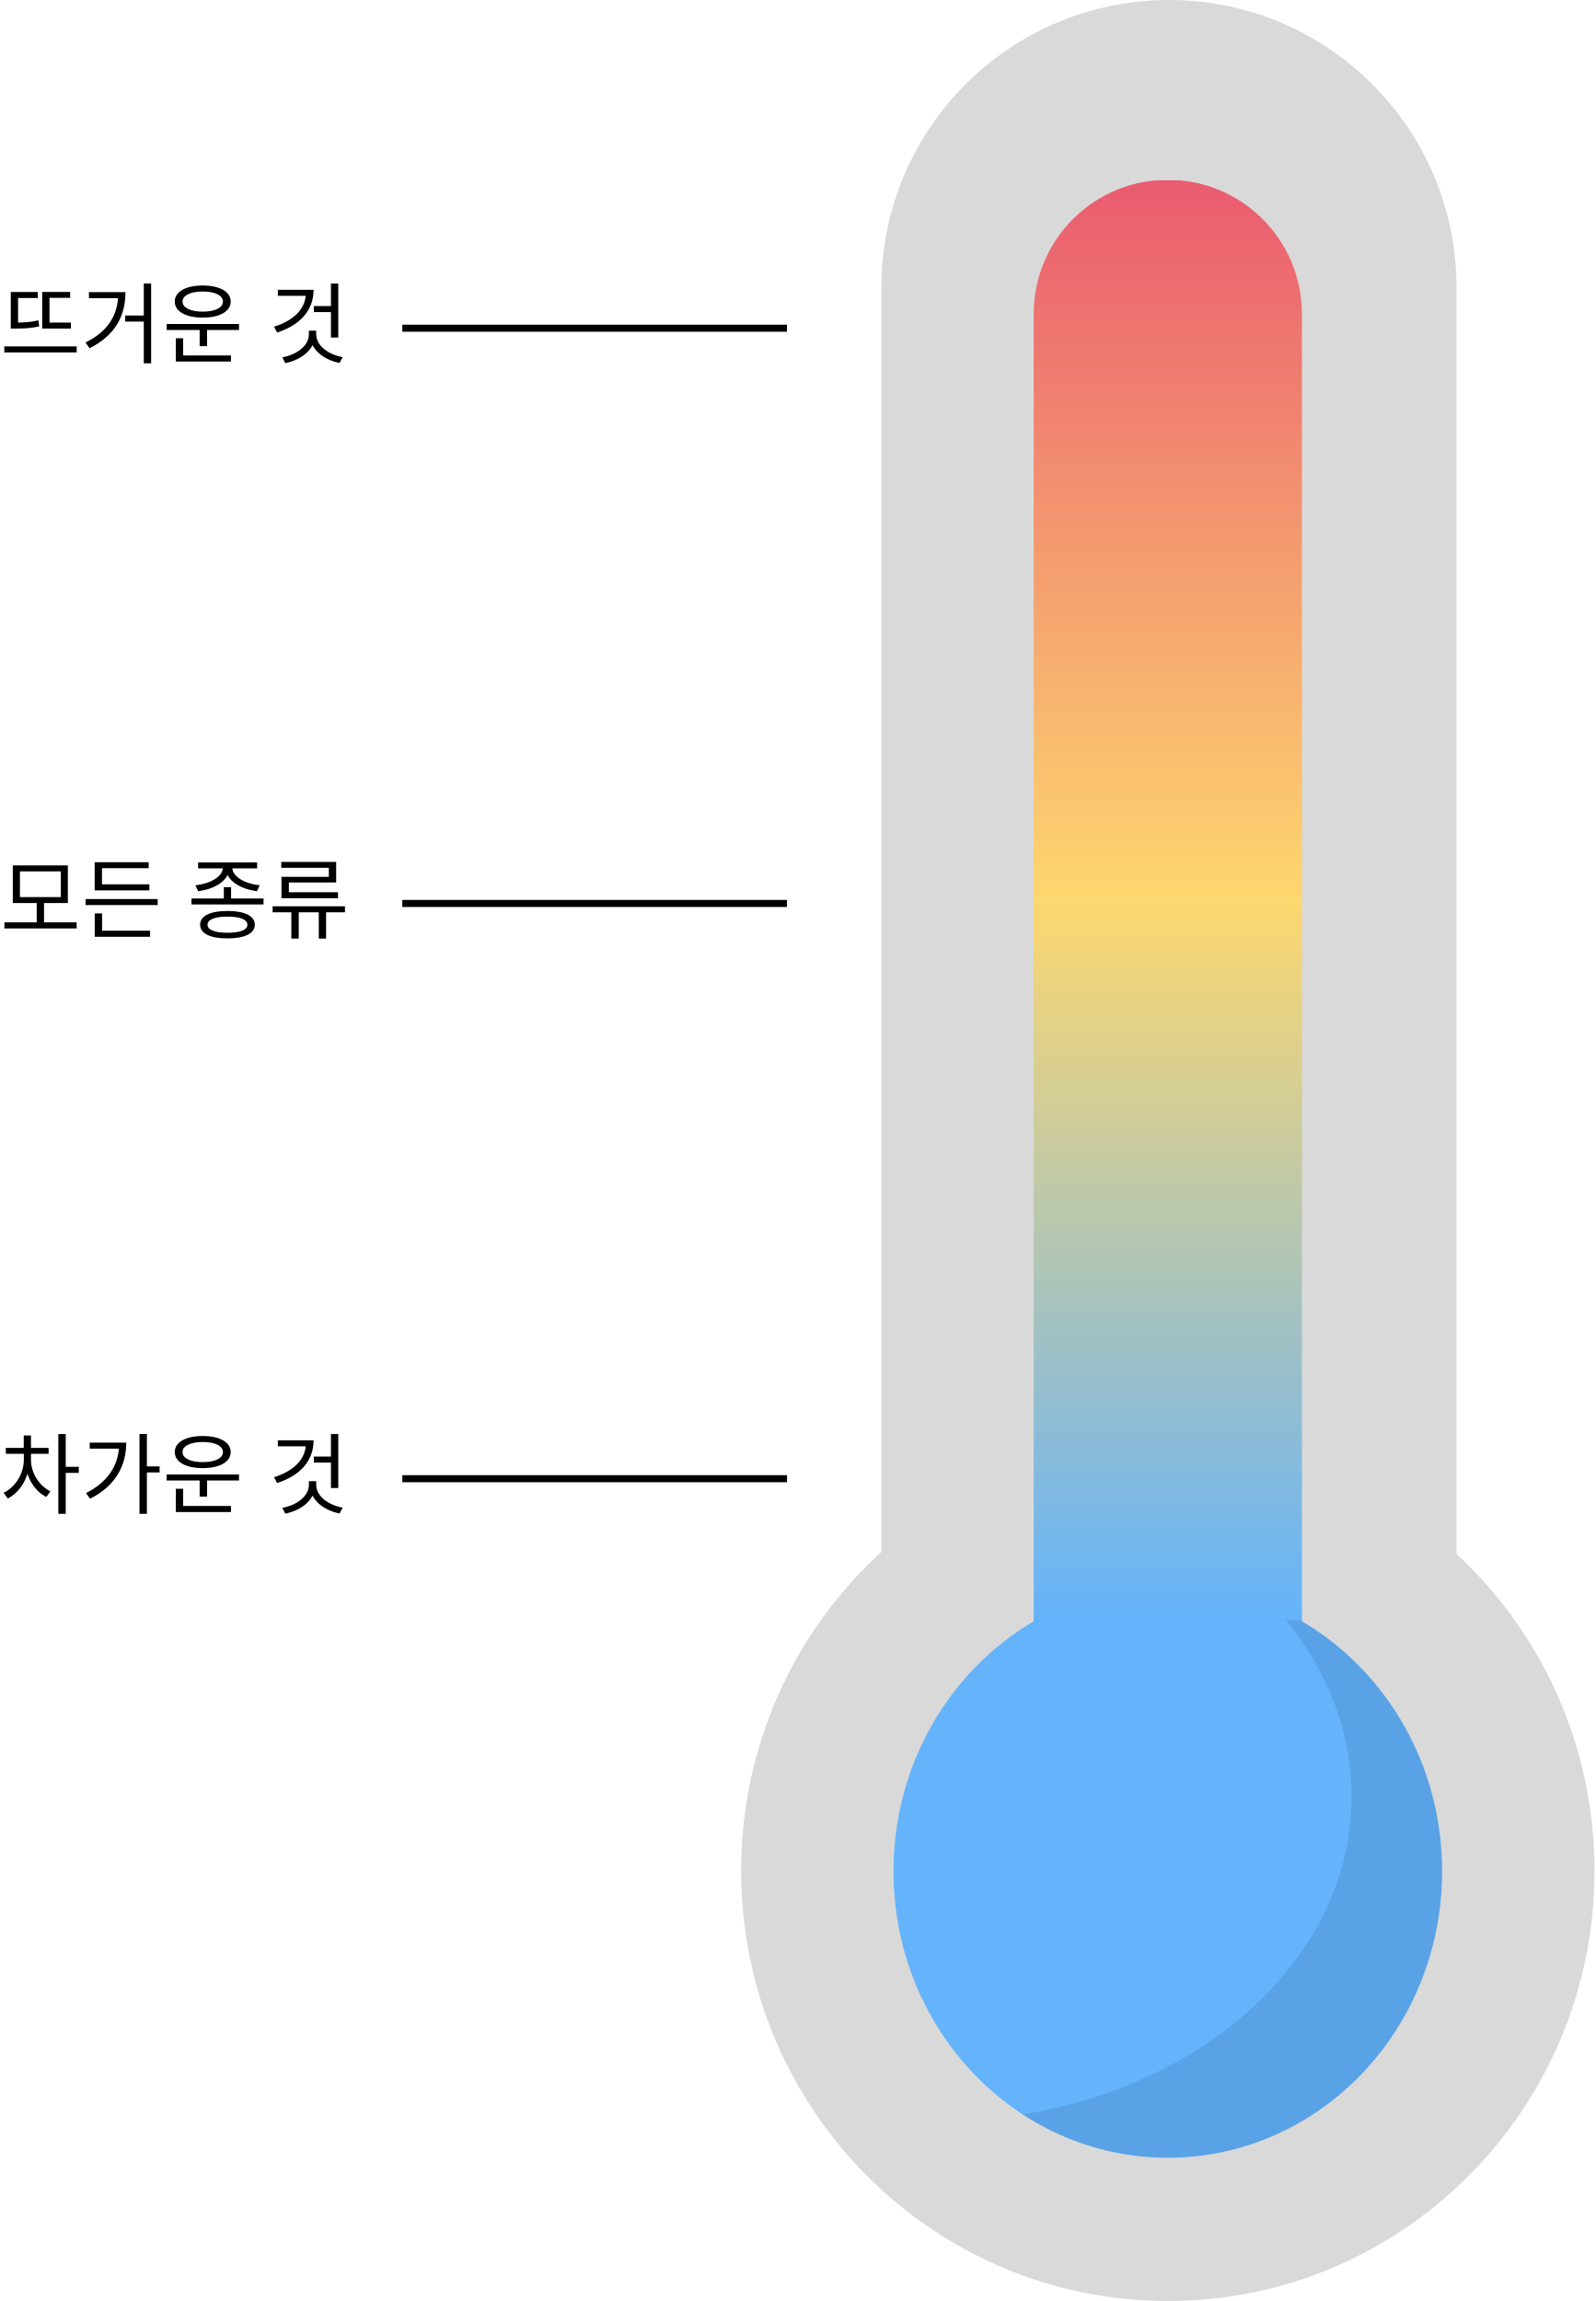
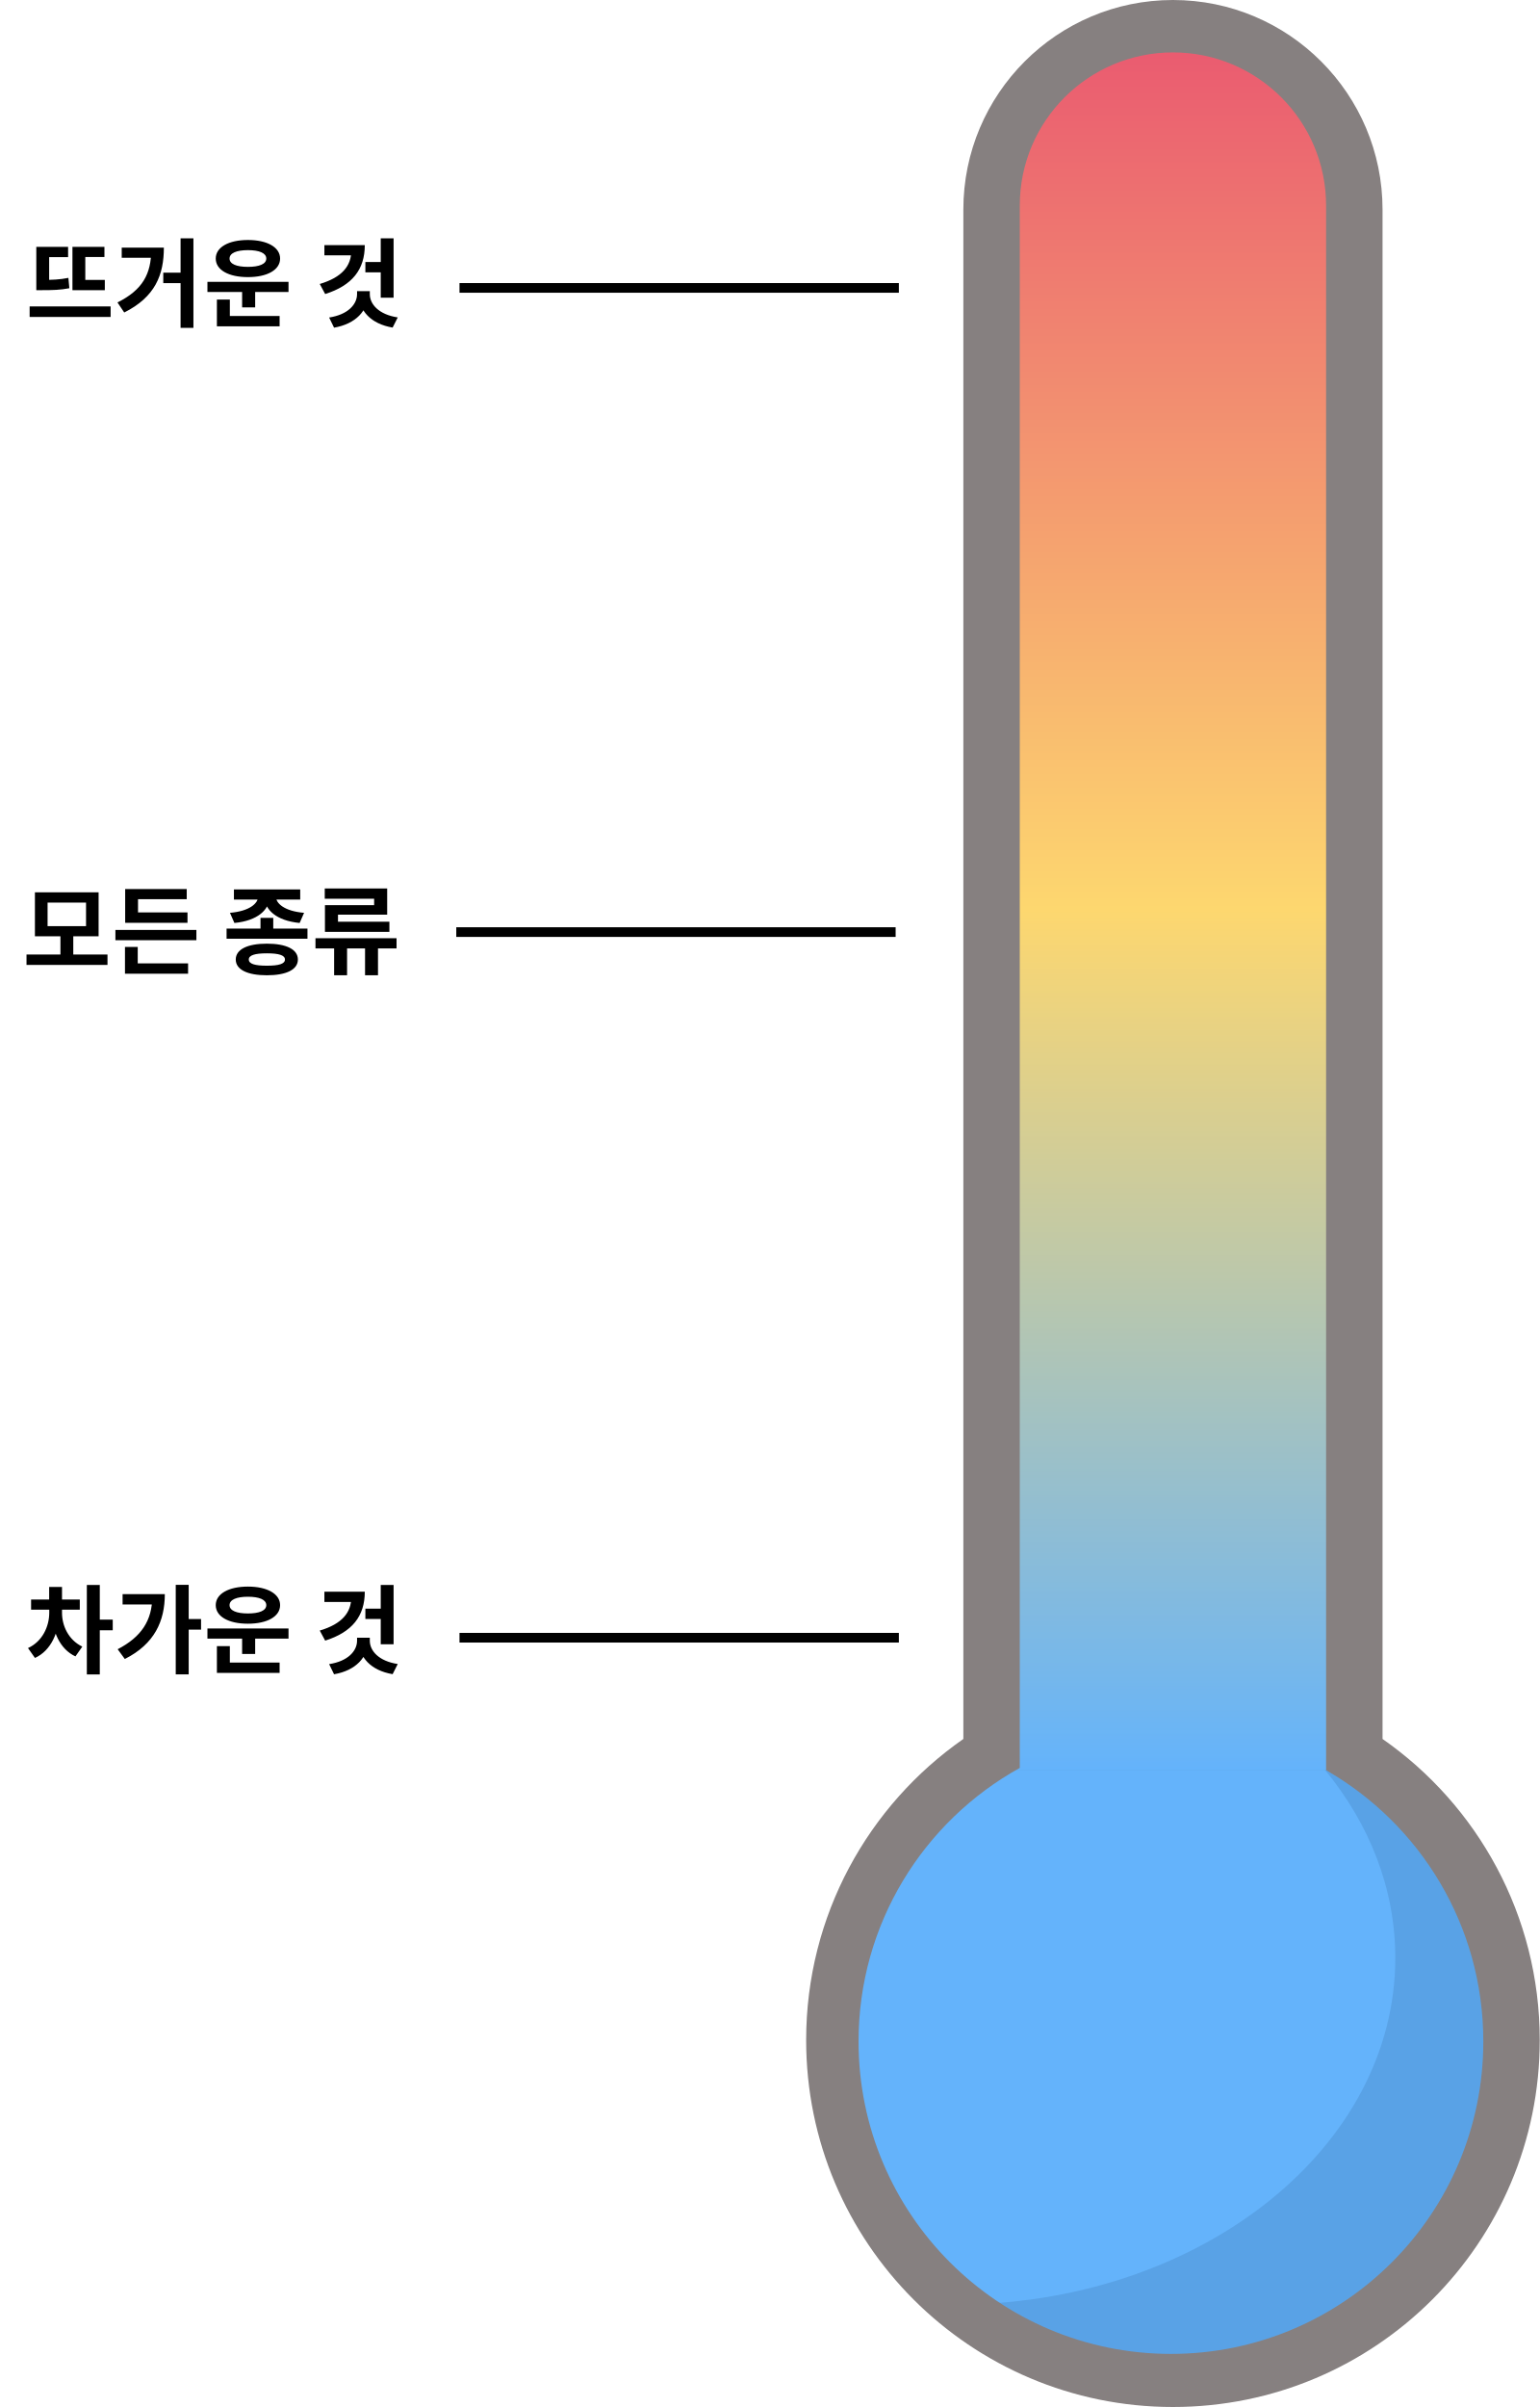
- <svg xmlns="http://www.w3.org/2000/svg" width="452" height="652" viewBox="0 0 452 652" fill="none">
-   <line x1="223" y1="93" x2="114" y2="93" stroke="black" stroke-width="2" />
-   <line x1="223" y1="256" x2="114" y2="256" stroke="black" stroke-width="2" />
-   <line x1="223" y1="419" x2="114" y2="419" stroke="black" stroke-width="2" />
-   <path d="M11.95 91.4H20.1V93.1H11.95V91.4ZM1.225 98.15H21.725V99.875H1.225V98.15ZM11.95 82.725H19.875V84.4H14.025V91.95H11.95V82.725ZM3.05 82.75H10.725V84.45H5.125V91.875H3.05V82.75ZM3.05 91.4H4.3C6.5 91.4 8.55 91.325 10.9 90.775L11.1 92.5C8.65 93.025 6.6 93.1 4.3 93.1H3.05V91.4ZM40.748 80.35H42.823V102.95H40.748V80.35ZM35.473 89.4H41.673V91.125H35.473V89.4ZM33.498 82.775H35.548C35.548 89.225 32.873 94.925 25.373 98.675L24.223 97.05C30.798 93.825 33.498 89.025 33.498 83.125V82.775ZM25.198 82.775H34.598V84.475H25.198V82.775ZM47.221 91.8H67.721V93.5H47.221V91.8ZM56.571 92.875H58.671V98.075H56.571V92.875ZM49.821 100.725H65.446V102.45H49.821V100.725ZM49.821 95.85H51.896V101.2H49.821V95.85ZM57.446 80.9C62.221 80.9 65.371 82.65 65.371 85.45C65.371 88.25 62.221 90 57.446 90C52.646 90 49.521 88.25 49.521 85.45C49.521 82.65 52.646 80.9 57.446 80.9ZM57.446 82.6C53.996 82.6 51.721 83.7 51.721 85.45C51.721 87.225 53.996 88.3 57.446 88.3C60.896 88.3 63.171 87.225 63.171 85.45C63.171 83.7 60.896 82.6 57.446 82.6ZM93.775 80.35H95.85V95.65H93.775V80.35ZM88.925 86.725H94.2V88.425H88.925V86.725ZM86.675 82.125H88.85C88.85 87.975 85 92.125 78.525 94.225L77.65 92.575C83.375 90.775 86.675 87.375 86.675 82.95V82.125ZM78.725 82.125H88.15V83.825H78.725V82.125ZM87.525 93.7H89.3V94.725C89.3 99.05 85.35 101.975 80.825 102.9L80 101.25C84 100.525 87.525 98.025 87.525 94.725V93.7ZM87.825 93.7H89.6V94.725C89.6 97.975 93.075 100.475 97.1 101.2L96.225 102.85C91.725 101.95 87.825 99.025 87.825 94.725V93.7Z" fill="black" />
-   <path d="M1.25 261.35H21.725V263.075H1.25V261.35ZM10.4 255.5H12.475V261.825H10.4V255.5ZM3.625 245.225H19.225V255.875H3.625V245.225ZM17.225 246.9H5.65V254.2H17.225V246.9ZM24.248 254.75H44.673V256.45H24.248V254.75ZM26.823 250.575H42.323V252.3H26.823V250.575ZM26.823 244.325H42.123V246H28.898V251.15H26.823V244.325ZM26.848 263.725H42.523V265.45H26.848V263.725ZM26.848 258.825H28.923V264.175H26.848V258.825ZM63.427 251.375H65.477V255.575H63.427V251.375ZM54.252 254.6H74.677V256.275H54.252V254.6ZM64.452 258.125C69.302 258.125 72.202 259.525 72.202 262.025C72.202 264.525 69.302 265.9 64.452 265.9C59.602 265.9 56.702 264.525 56.702 262.025C56.702 259.525 59.602 258.125 64.452 258.125ZM64.452 259.725C60.902 259.725 58.802 260.55 58.802 262.025C58.802 263.5 60.902 264.3 64.452 264.3C68.027 264.3 70.102 263.5 70.102 262.025C70.102 260.55 68.027 259.725 64.452 259.725ZM63.127 245.2H64.977V245.875C64.977 249.5 60.827 251.95 56.127 252.525L55.377 250.85C59.452 250.45 63.127 248.425 63.127 245.875V245.2ZM64.002 245.2H65.827V245.875C65.827 248.425 69.502 250.45 73.577 250.85L72.827 252.525C68.152 251.95 64.002 249.5 64.002 245.875V245.2ZM56.127 244.375H72.852V246.05H56.127V244.375ZM77.25 256.8H97.75V258.5H77.25V256.8ZM82.55 257.725H84.65V265.95H82.55V257.725ZM90.325 257.725H92.4V265.95H90.325V257.725ZM79.7 244.225H95.25V250.05H81.85V253.925H79.75V248.45H93.175V245.9H79.7V244.225ZM79.75 252.825H95.775V254.5H79.75V252.825Z" fill="black" />
-   <path d="M6.75 411.725H8.375V413.65C8.375 418.425 5.775 422.825 2.2 424.6L1.025 423C4.35 421.4 6.75 417.55 6.75 413.65V411.725ZM7.15 411.725H8.775V413.65C8.775 417.3 11.05 420.975 14.275 422.575L13.125 424.175C9.6 422.425 7.15 418.15 7.15 413.65V411.725ZM1.65 410.275H13.775V411.95H1.65V410.275ZM6.725 406.75H8.775V411.2H6.725V406.75ZM16.525 406.35H18.625V428.95H16.525V406.35ZM18.125 415.625H22.325V417.35H18.125V415.625ZM39.523 406.325H41.623V428.95H39.523V406.325ZM41.048 415.5H45.223V417.225H41.048V415.5ZM33.748 408.775H35.773C35.773 415.2 32.823 421 25.523 424.675L24.373 423.075C30.623 419.9 33.748 415.075 33.748 409.1V408.775ZM25.423 408.775H34.823V410.475H25.423V408.775ZM47.221 417.8H67.721V419.5H47.221V417.8ZM56.571 418.875H58.671V424.075H56.571V418.875ZM49.821 426.725H65.446V428.45H49.821V426.725ZM49.821 421.85H51.896V427.2H49.821V421.85ZM57.446 406.9C62.221 406.9 65.371 408.65 65.371 411.45C65.371 414.25 62.221 416 57.446 416C52.646 416 49.521 414.25 49.521 411.45C49.521 408.65 52.646 406.9 57.446 406.9ZM57.446 408.6C53.996 408.6 51.721 409.7 51.721 411.45C51.721 413.225 53.996 414.3 57.446 414.3C60.896 414.3 63.171 413.225 63.171 411.45C63.171 409.7 60.896 408.6 57.446 408.6ZM93.775 406.35H95.85V421.65H93.775V406.35ZM88.925 412.725H94.2V414.425H88.925V412.725ZM86.675 408.125H88.85C88.85 413.975 85 418.125 78.525 420.225L77.65 418.575C83.375 416.775 86.675 413.375 86.675 408.95V408.125ZM78.725 408.125H88.15V409.825H78.725V408.125ZM87.525 419.7H89.3V420.725C89.3 425.05 85.35 427.975 80.825 428.9L80 427.25C84 426.525 87.525 424.025 87.525 420.725V419.7ZM87.825 419.7H89.6V420.725C89.6 423.975 93.075 426.475 97.1 427.2L96.225 428.85C91.725 427.95 87.825 425.025 87.825 420.725V419.7Z" fill="black" />
-   <circle cx="330.57" cy="528.8" r="92.152" fill="#59A2E6" />
-   <rect x="279.375" y="377.195" width="107.676" height="81.913" fill="#64B3FB" />
-   <rect x="279" y="51" width="108" height="408" fill="url(#paint0_linear_194_314)" />
-   <path fill-rule="evenodd" clip-rule="evenodd" d="M268.371 459.108V459.328C238.311 473.211 218 499.683 218 530.057C218 560.588 238.521 587.176 268.837 601C332.13 599.875 383 559.118 383 509.004C383 490.613 376.149 473.482 364.348 459.108H268.371Z" fill="#64B3FB" />
-   <path fill-rule="evenodd" clip-rule="evenodd" d="M249.725 81.492C249.725 36.485 286.21 0 331.217 0C376.224 0 412.709 36.485 412.709 81.492V440.323C436.741 462.604 451.801 494.572 451.801 530.087C451.801 597.418 397.672 652 330.901 652C264.129 652 210 597.418 210 530.087C210 494.262 225.325 462.045 249.725 439.74V81.492ZM292.903 88.948C292.903 67.963 309.915 50.951 330.901 50.951C351.886 50.951 368.898 67.963 368.898 88.948V459.405C392.605 473.308 408.623 499.818 408.623 530.236C408.623 575.068 373.825 611.412 330.901 611.412C287.976 611.412 253.179 575.068 253.179 530.236C253.179 499.818 269.197 473.308 292.903 459.405V88.948Z" fill="#D9D9D9" />
+ <svg xmlns="http://www.w3.org/2000/svg" width="478" height="747" viewBox="0 0 478 747" fill="none">
+   <line x1="279.042" y1="89.349" x2="142.649" y2="89.349" stroke="black" stroke-width="3" />
+   <line x1="278.042" y1="289.269" x2="141.649" y2="289.269" stroke="black" stroke-width="3" />
+   <line x1="279.042" y1="508.259" x2="142.649" y2="508.259" stroke="black" stroke-width="3" />
+   <path d="M22.49 86.87H32.54V90.05H22.49V86.87ZM9.2 95.09H34.34V98.36H9.2V95.09ZM22.49 76.61H32.42V79.76H26.48V87.8H22.49V76.61ZM11.27 76.61H21.14V79.79H15.26V87.56H11.27V76.61ZM11.27 86.87H13.01C16.25 86.87 18.53 86.78 21.23 86.24L21.53 89.45C18.74 89.99 16.37 90.05 13.01 90.05H11.27V86.87ZM56.058 73.97H60.048V101.75H56.058V73.97ZM50.688 84.62H57.978V87.86H50.688V84.62ZM46.938 76.85H50.868C50.868 85.28 48.198 92.15 38.568 96.98L36.468 93.86C44.328 89.96 46.938 84.92 46.938 77.57V76.85ZM37.788 76.85H49.038V80H37.788V76.85ZM64.395 87.47H89.565V90.62H64.395V87.47ZM75.165 89.54H79.215V95.39H75.165V89.54ZM67.335 98.06H86.805V101.27H67.335V98.06ZM67.335 92.96H71.355V98.87H67.335V92.96ZM76.965 74.48C82.935 74.48 86.955 76.73 86.955 80.24C86.955 83.78 82.935 86 76.965 86C70.965 86 66.975 83.78 66.975 80.24C66.975 76.73 70.965 74.48 76.965 74.48ZM76.965 77.63C73.455 77.63 71.265 78.53 71.265 80.24C71.265 81.95 73.455 82.82 76.965 82.82C80.475 82.82 82.665 81.95 82.665 80.24C82.665 78.53 80.475 77.63 76.965 77.63ZM118.196 73.97H122.186V92.39H118.196V73.97ZM113.426 81.32H118.766V84.53H113.426V81.32ZM109.046 76.07H113.246C113.246 83.66 109.316 88.61 100.946 91.25L99.266 88.13C106.226 86.06 109.046 82.49 109.046 77.81V76.07ZM100.706 76.07H111.986V79.25H100.706V76.07ZM110.846 90.35H114.236V91.28C114.236 96.38 110.486 100.52 103.706 101.69L102.176 98.54C108.056 97.64 110.846 94.43 110.846 91.28V90.35ZM111.416 90.35H114.806V91.28C114.806 94.4 117.566 97.61 123.476 98.51L121.886 101.66C115.106 100.52 111.416 96.38 111.416 91.28V90.35Z" fill="black" />
+   <path d="M8.23 296.22H33.37V299.46H8.23V296.22ZM18.76 290.07H22.75V296.97H18.76V290.07ZM10.84 276.93H30.61V290.58H10.84V276.93ZM26.71 280.11H14.77V287.43H26.71V280.11ZM35.828 288.6H60.968V291.78H35.828V288.6ZM38.858 283.17H58.208V286.38H38.858V283.17ZM38.858 275.91H57.968V279.06H42.848V284.34H38.858V275.91ZM38.798 298.98H58.388V302.19H38.798V298.98ZM38.798 293.88H42.758V299.79H38.798V293.88ZM80.869 284.85H84.829V289.83H80.869V284.85ZM70.339 288.18H95.449V291.33H70.339V288.18ZM82.849 292.86C88.879 292.86 92.479 294.63 92.479 297.78C92.479 300.93 88.879 302.67 82.849 302.67C76.819 302.67 73.189 300.93 73.189 297.78C73.189 294.63 76.819 292.86 82.849 292.86ZM82.849 295.86C79.099 295.86 77.239 296.46 77.239 297.78C77.239 299.13 79.099 299.7 82.849 299.7C86.599 299.7 88.459 299.13 88.459 297.78C88.459 296.46 86.599 295.86 82.849 295.86ZM80.149 277.5H83.689V278.19C83.689 282.36 79.939 285.75 72.769 286.44L71.389 283.29C77.479 282.78 80.149 280.35 80.149 278.19V277.5ZM82.099 277.5H85.639V278.19C85.639 280.35 88.279 282.78 94.399 283.29L93.019 286.44C85.879 285.75 82.099 282.39 82.099 278.19V277.5ZM72.619 276.03H93.199V279.18H72.619V276.03ZM97.936 291.18H123.106V294.33H97.936V291.18ZM103.726 292.83H107.746V302.67H103.726V292.83ZM113.326 292.83H117.346V302.67H113.326V292.83ZM100.816 275.73H120.196V283.86H104.926V288.18H100.876V280.92H116.146V278.91H100.816V275.73ZM100.876 286.05H120.886V289.2H100.876V286.05Z" fill="black" />
+   <path d="M15.29 499.08H18.38V500.52C18.38 506.37 15.89 512.28 10.85 514.53L8.69 511.47C13.22 509.4 15.29 504.69 15.29 500.52V499.08ZM16.16 499.08H19.25V500.52C19.25 504.48 21.2 508.92 25.55 511.02L23.42 514.05C18.53 511.8 16.16 506.1 16.16 500.52V499.08ZM9.65 496.41H24.77V499.56H9.65V496.41ZM15.26 492.51H19.25V498.03H15.26V492.51ZM26.96 491.88H30.98V519.66H26.96V491.88ZM30.08 502.65H35V505.95H30.08V502.65ZM54.558 491.85H58.578V519.63H54.558V491.85ZM57.528 502.47H62.418V505.74H57.528V502.47ZM47.268 494.73H51.168C51.168 503.07 47.988 510.21 38.748 514.86L36.528 511.83C43.818 508.05 47.268 502.95 47.268 495.42V494.73ZM38.058 494.73H49.308V497.94H38.058V494.73ZM64.395 505.38H89.565V508.53H64.395V505.38ZM75.165 507.45H79.215V513.3H75.165V507.45ZM67.335 515.97H86.805V519.18H67.335V515.97ZM67.335 510.87H71.355V516.78H67.335V510.87ZM76.965 492.39C82.935 492.39 86.955 494.64 86.955 498.15C86.955 501.69 82.935 503.91 76.965 503.91C70.965 503.91 66.975 501.69 66.975 498.15C66.975 494.64 70.965 492.39 76.965 492.39ZM76.965 495.54C73.455 495.54 71.265 496.44 71.265 498.15C71.265 499.86 73.455 500.73 76.965 500.73C80.475 500.73 82.665 499.86 82.665 498.15C82.665 496.44 80.475 495.54 76.965 495.54ZM118.196 491.88H122.186V510.3H118.196V491.88ZM113.426 499.23H118.766V502.44H113.426V499.23ZM109.046 493.98H113.246C113.246 501.57 109.316 506.52 100.946 509.16L99.266 506.04C106.226 503.97 109.046 500.4 109.046 495.72V493.98ZM100.706 493.98H111.986V497.16H100.706V493.98ZM110.846 508.26H114.236V509.19C114.236 514.29 110.486 518.43 103.706 519.6L102.176 516.45C108.056 515.55 110.846 512.34 110.846 509.19V508.26ZM111.416 508.26H114.806V509.19C114.806 512.31 117.566 515.52 123.476 516.42L121.886 519.57C115.106 518.43 111.416 514.29 111.416 509.19V508.26Z" fill="black" />
+   <ellipse cx="361.628" cy="631.884" rx="107.613" ry="107.608" fill="#59A2E6" />
+   <path d="M305.319 46.297C352.141 1.427 377.894 1.432 422.942 46.297V549.302H305.319V46.297Z" fill="url(#paint0_linear_224_518)" />
+   <path fill-rule="evenodd" clip-rule="evenodd" d="M299.142 549.302V549.559C263.997 565.789 259.646 597.626 259.646 633.136C259.646 668.828 264.243 699.024 299.686 715.185C373.685 713.87 433.158 666.221 433.158 607.634C433.158 586.133 425.149 566.106 411.352 549.302H299.142Z" fill="#64B3FB" />
+   <path fill-rule="evenodd" clip-rule="evenodd" d="M299.063 65.068C299.063 29.132 328.195 0 364.131 0C400.067 0 429.199 29.132 429.199 65.068V539.681C458.699 560.257 478 594.442 478 633.136C478 696.021 427.019 747 364.131 747C301.243 747 250.262 696.021 250.262 633.136C250.262 594.442 269.563 560.257 299.063 539.681V65.068ZM316.581 63.813C316.581 37.553 337.868 16.266 364.128 16.266C390.387 16.266 411.674 37.554 411.674 63.813V549.368C440.836 566.089 460.482 597.526 460.482 633.551C460.482 687.107 417.064 730.523 363.505 730.523C309.947 730.523 266.529 687.107 266.529 633.551C266.529 597.016 286.734 565.199 316.581 548.666V63.813Z" fill="#868080" />
  <defs>
-     <linearGradient id="paint0_linear_194_314" x1="333" y1="51" x2="333" y2="459" gradientUnits="userSpaceOnUse">
+     <linearGradient id="paint0_linear_224_518" x1="364.131" y1="15.015" x2="364.131" y2="549.301" gradientUnits="userSpaceOnUse">
      <stop stop-color="#EA5B70" />
      <stop offset="0.5" stop-color="#FDD76F" />
      <stop offset="1" stop-color="#64B3FB" />
    </linearGradient>
  </defs>
</svg>
